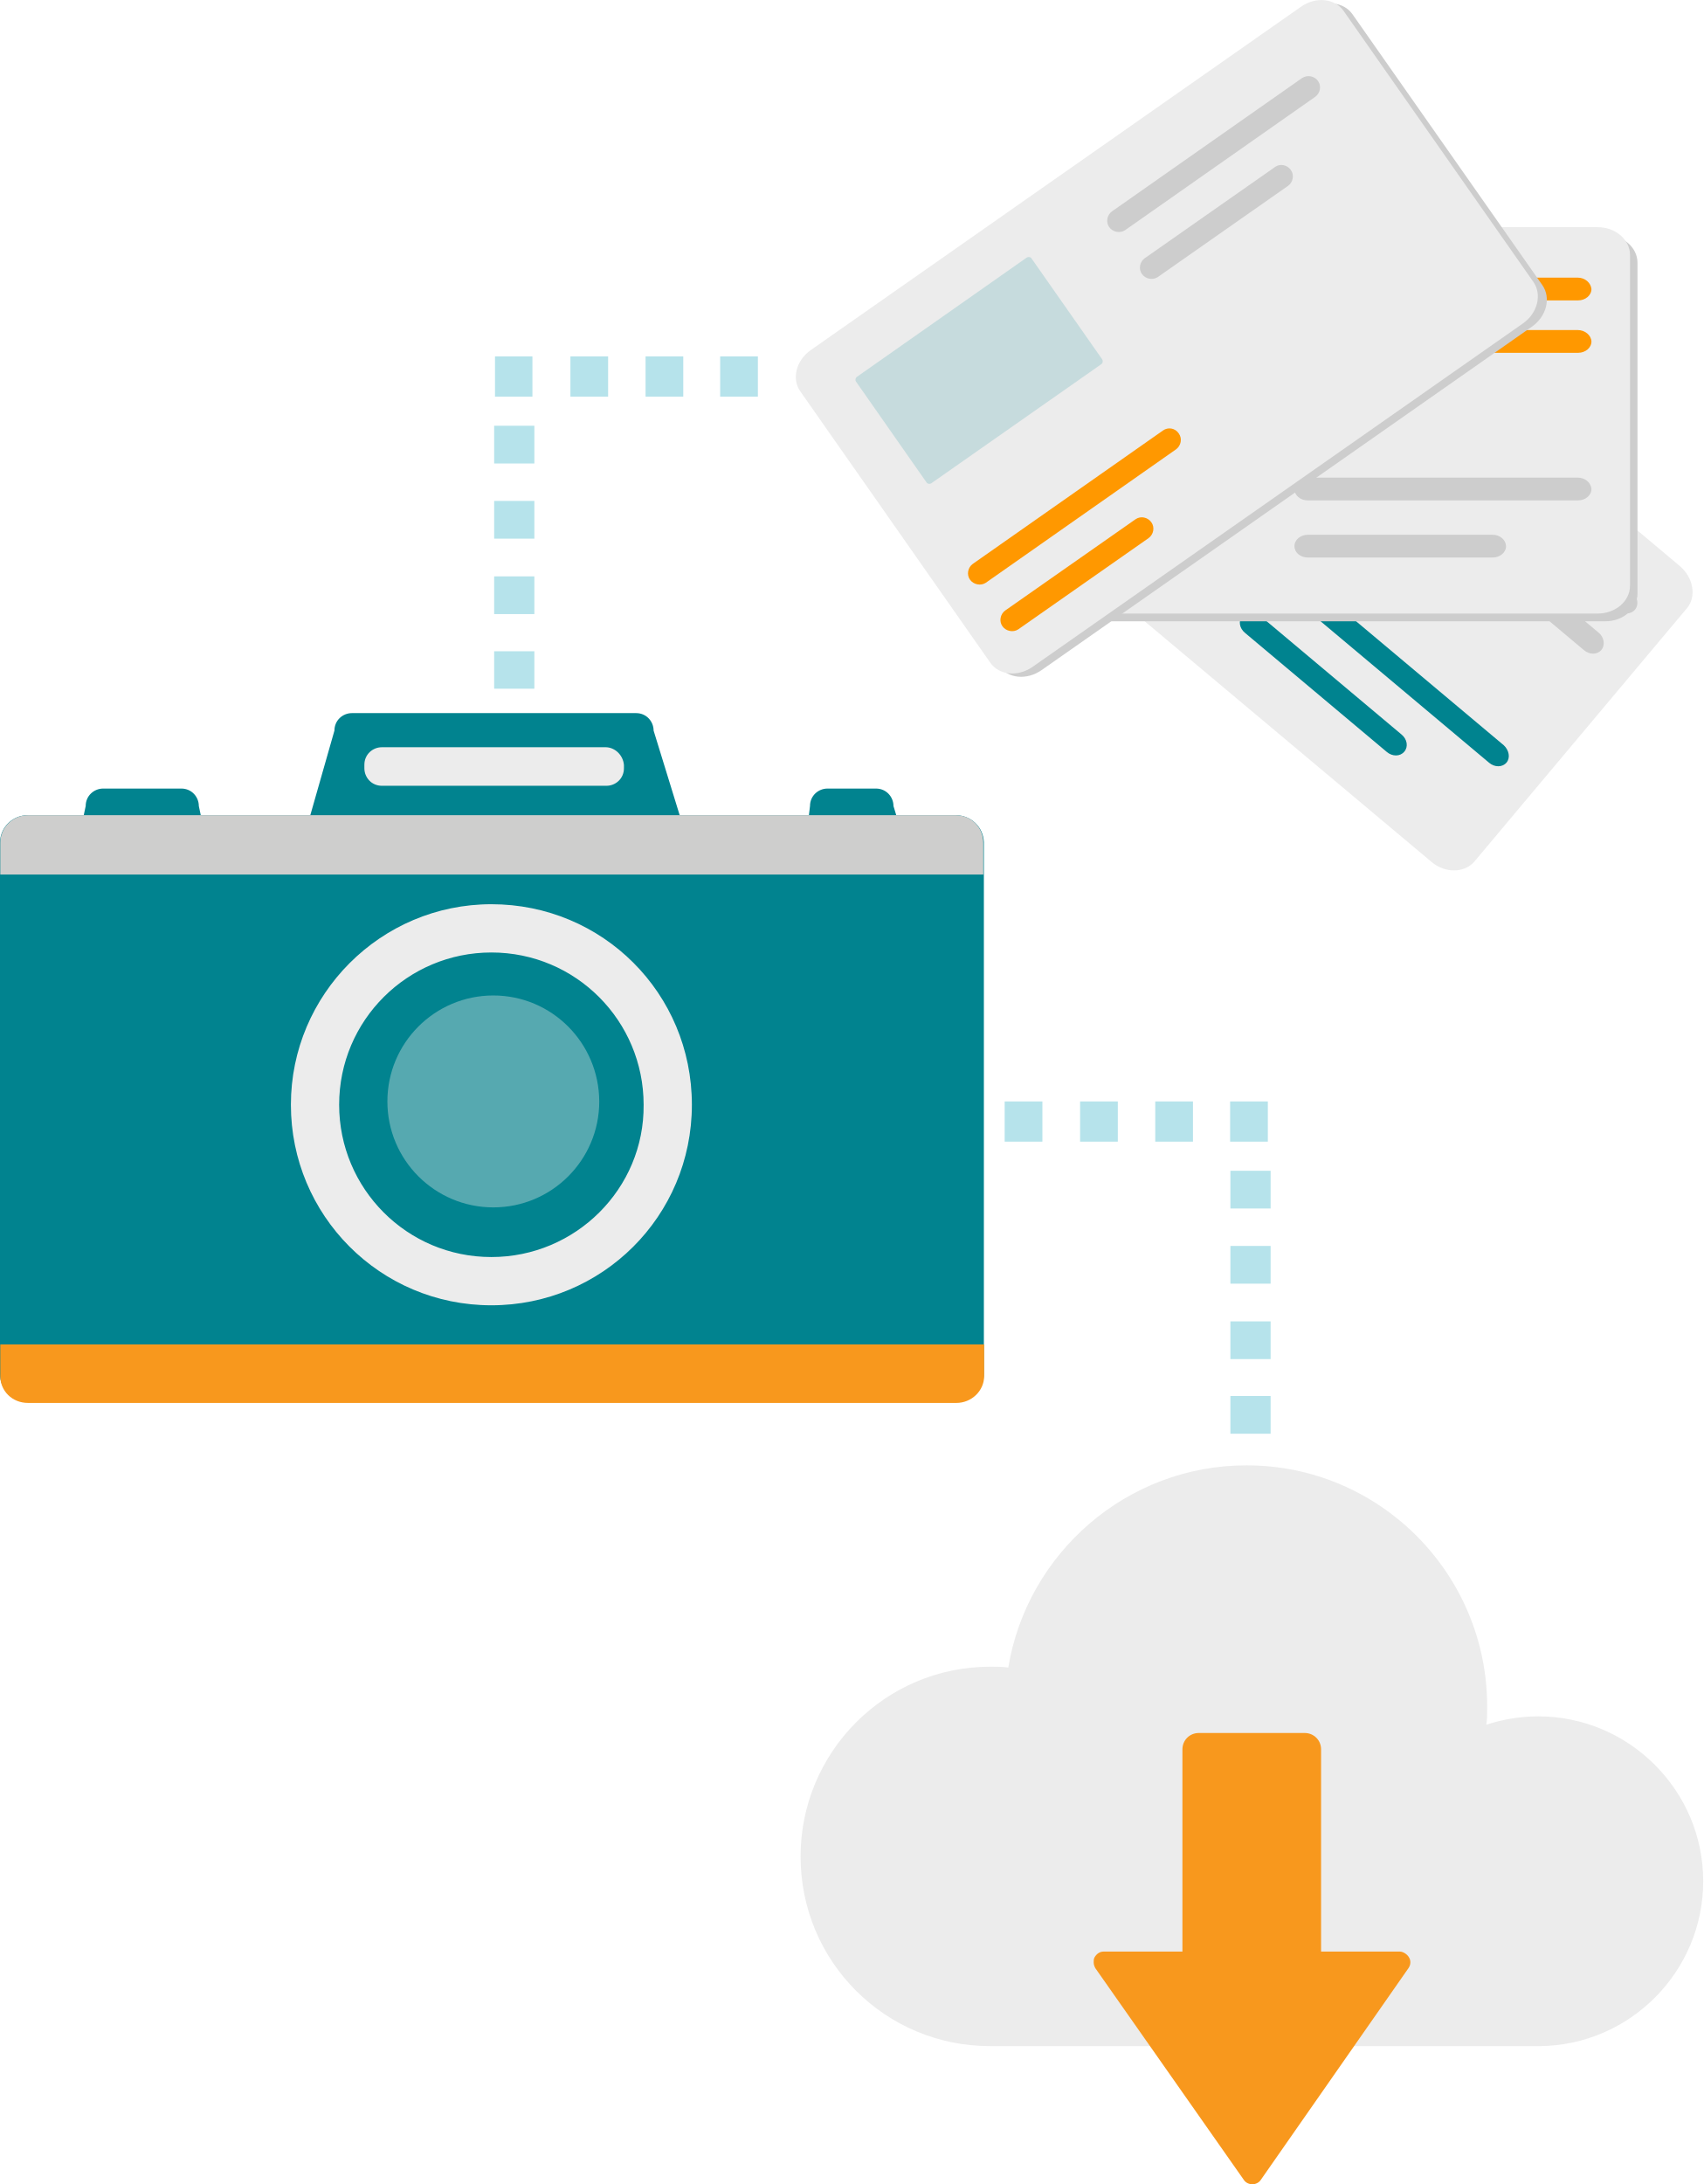
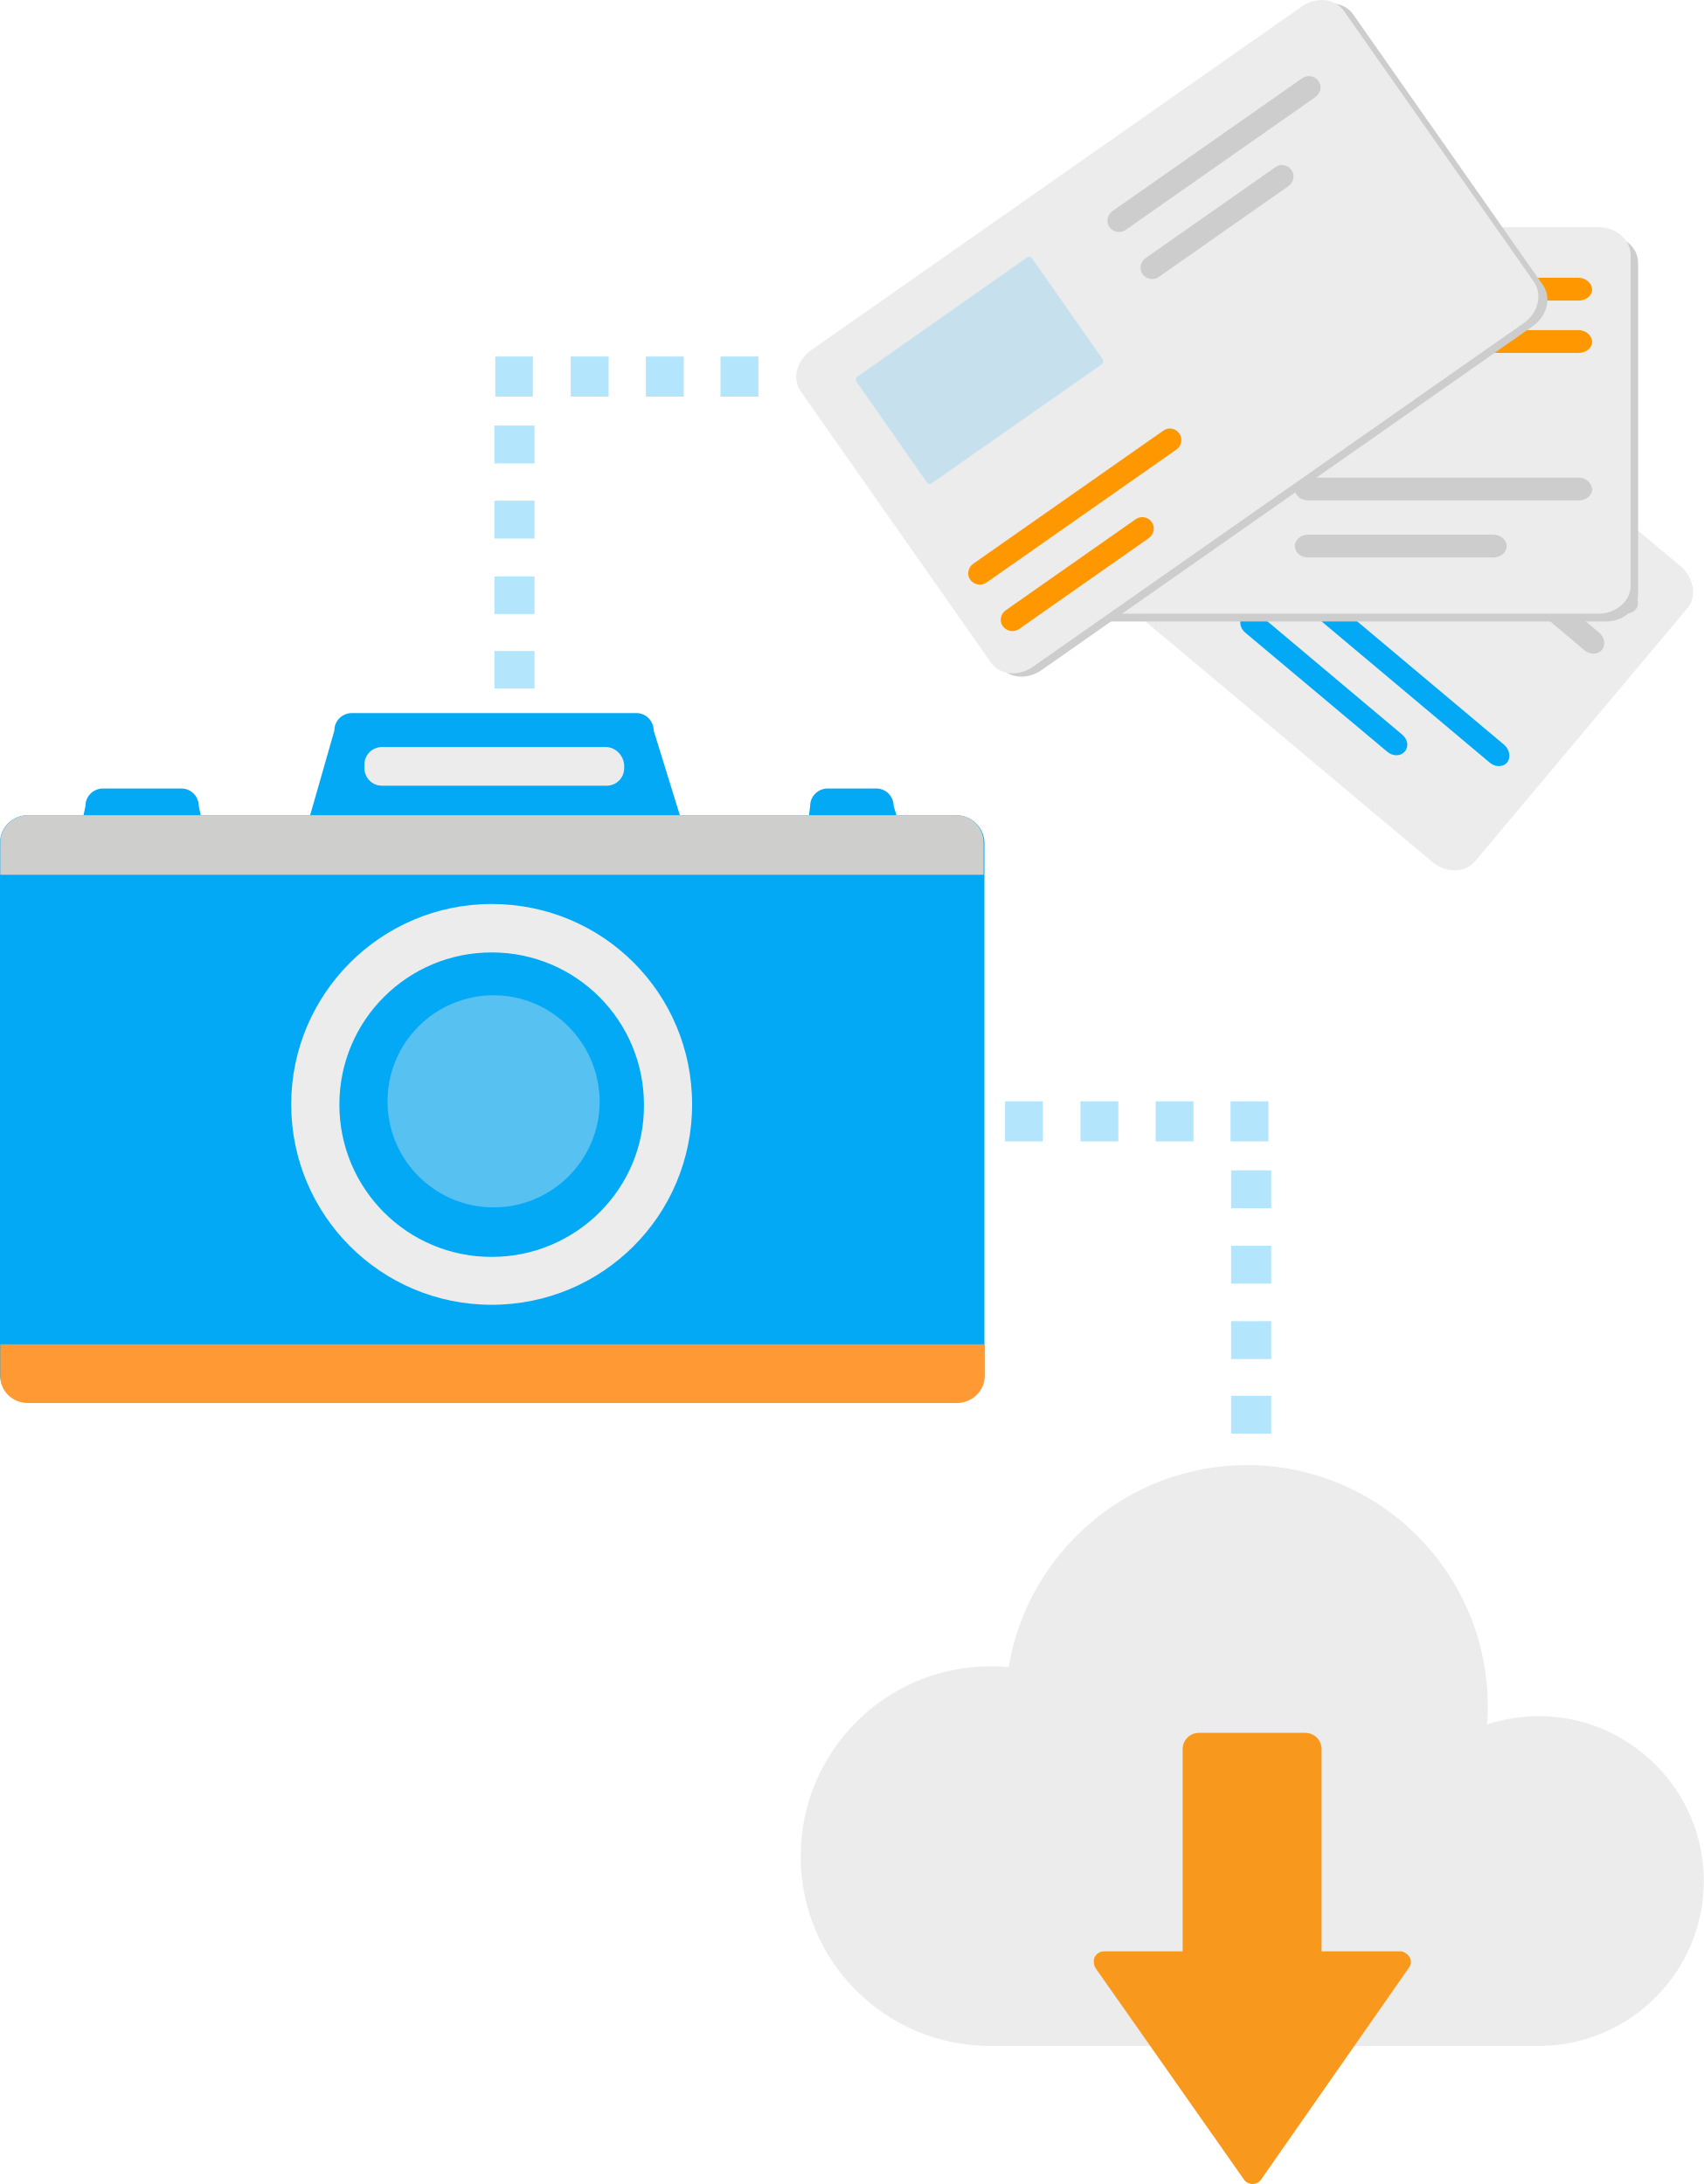
- <svg xmlns="http://www.w3.org/2000/svg" version="1.1" id="Layer_1" x="0px" y="0px" viewBox="-54 40.2 614.2 787.4" enable-background="new -54 40.2 614.2 787.4" xml:space="preserve">
+ <svg xmlns="http://www.w3.org/2000/svg" version="1.1" id="Layer_1" x="0px" y="0px" viewBox="-54 43.9 612 784.7" enable-background="new -54 43.9 612 784.7" xml:space="preserve">
  <g>
    <g>
      <g id="Shape_213_6_">
        <g>
-           <path fill="#ECECEC" d="M551.8,244.3L386.5,105.6c-4.9-4.1-11.8-4-15.4,0.2l-76.7,91.4c-3.5,4.2-2.5,11,2.5,15.1l165.4,138.7      c4.9,4.1,11.8,4,15.4-0.2l76.7-91.4C557.8,255.3,556.7,248.5,551.8,244.3z" />
+           <path fill="#ECECEC" d="M549.6,247.3L384.9,109.1c-4.9-4.1-11.8-4-15.3,0.2l-76.4,91.1c-3.5,4.2-2.5,11,2.5,15l164.8,138.2      c4.9,4.1,11.8,4,15.3-0.2l76.4-91.1C555.6,258.2,554.5,251.5,549.6,247.3z" />
        </g>
      </g>
      <g id="Shape_58_5_" opacity="0.161">
        <g>
-           <path fill="#00838F" d="M436.9,170.1l-54.7-45.9c-0.5-0.4-1.6-0.1-2.3,0.7l-44.6,53.2c-0.7,0.9-0.9,1.9-0.4,2.4l54.7,45.9      c0.5,0.4,1.6,0.2,2.3-0.7l44.6-53.2C437.4,171.6,437.4,170.6,436.9,170.1z" />
+           <path fill="#00838F" d="M435.1,173.3l-54.5-45.7c-0.5-0.4-1.6-0.1-2.3,0.7l-44.4,53c-0.7,0.9-0.9,1.9-0.4,2.4l54.5,45.7      c0.5,0.4,1.6,0.2,2.3-0.7l44.4-53C435.6,174.8,435.6,173.8,435.1,173.3z" />
        </g>
      </g>
-       <path fill="#00838F" d="M488.3,308.9l-74.7-62.7c-2-1.7-4.8-1.7-6.3,0.1c-1.5,1.8-1.1,4.5,1,6.2l74.7,62.7c2,1.7,4.8,1.7,6.3-0.1    C490.7,313.4,490.2,310.7,488.3,308.9 M451.4,305l-51.1-42.9c-2-1.7-4.8-1.7-6.3,0.1s-1.1,4.5,1,6.2l51.1,42.9    c2,1.7,4.8,1.7,6.3-0.1C453.9,309.5,453.5,306.7,451.4,305" />
-       <path fill="#CDCDCD" d="M534.6,253.8l-74.7-62.7c-2-1.7-4.8-1.7-6.3,0.1c-1.5,1.8-1.1,4.5,1,6.2l74.7,62.7c2,1.7,4.8,1.7,6.3-0.1    C537.1,258.2,536.6,255.4,534.6,253.8 M522.5,268.3l-74.7-62.7c-2-1.7-4.8-1.7-6.3,0.1c-1.5,1.8-1.1,4.5,1,6.2l74.7,62.7    c2,1.7,4.8,1.7,6.3-0.1C524.9,272.8,524.5,269.9,522.5,268.3" />
+       <path fill="#03A9F4" d="M486.4,311.6L412,249.1c-2-1.7-4.8-1.7-6.3,0.1s-1.1,4.5,1,6.2l74.4,62.5c2,1.7,4.8,1.7,6.3-0.1    C488.7,316.1,488.3,313.4,486.4,311.6 M449.6,307.8L398.7,265c-2-1.7-4.8-1.7-6.3,0.1c-1.5,1.8-1.1,4.5,1,6.2l50.9,42.7    c2,1.7,4.8,1.7,6.3-0.1C452.1,312.2,451.7,309.5,449.6,307.8" />
+       <path fill="#CDCDCD" d="M532.5,256.7l-74.4-62.5c-2-1.7-4.8-1.7-6.3,0.1s-1.1,4.5,1,6.2l74.4,62.5c2,1.7,4.8,1.7,6.3-0.1    S534.5,258.3,532.5,256.7 M520.4,271.2L446,208.7c-2-1.7-4.8-1.7-6.3,0.1s-1.1,4.5,1,6.2l74.4,62.5c2,1.7,4.8,1.7,6.3-0.1    C522.8,275.7,522.4,272.8,520.4,271.2" />
    </g>
    <g id="Shape_213_8_">
      <g>
-         <path fill="#CDCDCD" d="M524.8,124.9H309c-6.4,0-11.6,4.5-11.6,10v119.3c0,5.5,5.2,10,11.6,10h215.9c6.4,0,11.6-4.5,11.6-10     V134.9C536.5,129.4,531.3,124.9,524.8,124.9z" />
+         <path fill="#CDCDCD" d="M522.7,128.3h-215c-6.4,0-11.6,4.5-11.6,10v118.9c0,5.5,5.2,10,11.6,10h215.1c6.4,0,11.6-4.5,11.6-10     V138.3C534.4,132.8,529.2,128.3,522.7,128.3z" />
      </g>
    </g>
    <g id="Shape_213">
      <g>
-         <path fill="#ECECEC" d="M522.1,122.1H306.3c-6.4,0-11.6,4.5-11.6,10v119.3c0,5.5,5.2,10,11.6,10h215.9c6.4,0,11.6-4.5,11.6-10     V132.1C533.8,126.6,528.6,122.1,522.1,122.1z" />
+         <path fill="#ECECEC" d="M520,125.5H305c-6.4,0-11.6,4.5-11.6,10v118.9c0,5.5,5.2,10,11.6,10h215.1c6.4,0,11.6-4.5,11.6-10V135.5     C531.7,130,526.5,125.5,520,125.5z" />
      </g>
    </g>
    <g id="Shape_58_1_" opacity="0.161">
      <g>
-         <path d="M386.4,139h-71.5c-0.7,0-1.2,0.9-1.2,2v69.3c0,1.1,0.6,2,1.2,2h71.5c0.7,0,1.3-0.9,1.3-2V141     C387.7,140,387.1,139,386.4,139z" />
+         <path d="M384.8,142.4h-71.2c-0.7,0-1.2,0.9-1.2,2v69.1c0,1.1,0.6,2,1.2,2h71.2c0.7,0,1.3-0.9,1.3-2v-69.1     C386.1,143.4,385.5,142.4,384.8,142.4z" />
      </g>
    </g>
-     <path fill="#CDCDCD" d="M515,212.4h-97.4c-2.6,0-4.8,1.8-4.8,4.1s2.1,4.1,4.8,4.1h97.5c2.6,0,4.8-1.8,4.8-4.1   C519.7,214.2,517.6,212.4,515,212.4 M484.3,233h-66.7c-2.6,0-4.8,1.8-4.8,4.1s2.1,4.1,4.8,4.1h66.7c2.6,0,4.8-1.8,4.8-4.1   C489,234.8,486.9,233,484.3,233" />
-     <path fill="#FF9800" d="M515,140.3h-97.4c-2.6,0-4.8,1.8-4.8,4.1c0,2.3,2.1,4.1,4.8,4.1h97.5c2.6,0,4.8-1.8,4.8-4.1   C519.7,142.2,517.6,140.3,515,140.3 M515,159.2h-97.4c-2.6,0-4.8,1.8-4.8,4.1c0,2.3,2.1,4.1,4.8,4.1h97.5c2.6,0,4.8-1.8,4.8-4.1   C519.8,161.1,517.6,159.2,515,159.2" />
+     <path fill="#CDCDCD" d="M513,215.5h-97.1c-2.6,0-4.8,1.8-4.8,4.1s2.1,4.1,4.8,4.1h97.2c2.6,0,4.8-1.8,4.8-4.1   C517.6,217.3,515.6,215.5,513,215.5 M482.4,236h-66.5c-2.6,0-4.8,1.8-4.8,4.1s2.1,4.1,4.8,4.1h66.5c2.6,0,4.8-1.8,4.8-4.1   C487.1,237.8,485,236,482.4,236" />
+     <path fill="#FF9800" d="M513,143.7h-97.1c-2.6,0-4.8,1.8-4.8,4.1s2.1,4.1,4.8,4.1h97.2c2.6,0,4.8-1.8,4.8-4.1   C517.6,145.5,515.6,143.7,513,143.7 M513,162.5h-97.1c-2.6,0-4.8,1.8-4.8,4.1s2.1,4.1,4.8,4.1h97.2c2.6,0,4.8-1.8,4.8-4.1   C517.7,164.4,515.6,162.5,513,162.5" />
    <g id="Shape_213_4_">
      <g>
-         <path fill="#CDCDCD" d="M502.2,143l-68.5-97.7c-3.2-4.5-10-5.2-15.3-1.5L241.6,167.6c-5.3,3.7-7,10.4-3.8,14.9l68.5,97.8     c3.2,4.6,10,5.2,15.3,1.5l176.8-123.8C503.7,154.3,505.4,147.6,502.2,143z" />
+         <path fill="#CDCDCD" d="M500.2,146.3L432,49c-3.2-4.5-10-5.2-15.2-1.5L240.5,170.9c-5.3,3.7-7,10.4-3.8,14.8l68.3,97.4     c3.2,4.6,10,5.2,15.2,1.5l176.2-123.4C501.7,157.6,503.4,150.9,500.2,146.3z" />
      </g>
    </g>
    <g id="Shape_213_2_">
      <g>
-         <path fill="#ECECEC" d="M499,141.9l-68.5-97.8c-3.2-4.5-10-5.2-15.3-1.5L238.4,166.4c-5.3,3.7-7,10.4-3.8,14.9l68.5,97.8     c3.2,4.6,10,5.2,15.3,1.5l176.8-123.8C500.5,153.1,502.1,146.4,499,141.9z" />
+         <path fill="#ECECEC" d="M497,145.2l-68.3-97.4c-3.2-4.5-10-5.2-15.2-1.5L237.4,169.7c-5.3,3.7-7,10.4-3.8,14.8l68.3,97.4     c3.2,4.6,10,5.2,15.2,1.5L493.3,160C498.5,156.4,500.1,149.7,497,145.2z" />
      </g>
    </g>
    <g id="Shape_58_3_" opacity="0.161">
      <g>
-         <path fill="#00838F" d="M343.5,169.8L318,133.4c-0.4-0.6-1.2-0.7-1.8-0.3L255.1,176c-0.6,0.4-0.8,1.2-0.4,1.8l25.4,36.3     c0.4,0.6,1.2,0.7,1.8,0.3l61.1-42.8C343.7,171.2,343.8,170.3,343.5,169.8z" />
+         <path fill="#03A9F4" d="M342.1,173l-25.4-36.3c-0.4-0.6-1.2-0.7-1.8-0.3L254,179.2c-0.6,0.4-0.8,1.2-0.4,1.8l25.3,36.2     c0.4,0.6,1.2,0.7,1.8,0.3l60.9-42.6C342.3,174.4,342.4,173.5,342.1,173z" />
      </g>
    </g>
-     <path fill="#FF9800" d="M365.4,195.4l-68.6,48.1c-1.8,1.3-2.3,3.9-1,5.7c1.3,1.8,3.9,2.3,5.7,1.1l68.6-48.1c1.8-1.3,2.3-3.9,1-5.7   C369.8,194.5,367.2,194.1,365.4,195.4 M355.5,227.4l-47,32.9c-1.8,1.3-2.3,3.9-1,5.7s3.9,2.3,5.7,1.1l47-32.9   c1.8-1.3,2.3-3.9,1-5.7S357.4,226.1,355.5,227.4" />
-     <path fill="#CDCDCD" d="M415.6,68.3L347,116.4c-1.8,1.3-2.3,3.9-1,5.7s3.9,2.3,5.7,1.1l68.6-48.1c1.8-1.3,2.3-3.9,1-5.7   S417.5,67.1,415.6,68.3 M405.8,100.4l-47,32.9c-1.8,1.3-2.3,3.9-1,5.7c1.3,1.8,3.9,2.3,5.7,1.1l47-32.9c1.8-1.3,2.3-3.9,1-5.7   C410.2,99.6,407.6,99.1,405.8,100.4" />
+     <path fill="#FF9800" d="M363.9,198.6l-68.4,47.9c-1.8,1.3-2.3,3.9-1,5.7s3.9,2.3,5.7,1.1l68.4-47.9c1.8-1.3,2.3-3.9,1-5.7   C368.3,197.7,365.7,197.3,363.9,198.6 M354,230.4l-46.8,32.8c-1.8,1.3-2.3,3.9-1,5.7c1.3,1.8,3.9,2.3,5.7,1.1l46.8-32.8   c1.8-1.3,2.3-3.9,1-5.7C358.4,229.7,355.9,229.1,354,230.4" />
+     <path fill="#CDCDCD" d="M413.9,71.9l-68.4,47.9c-1.8,1.3-2.3,3.9-1,5.7c1.3,1.8,3.9,2.3,5.7,1.1l68.4-47.9c1.8-1.3,2.3-3.9,1-5.7   C418.3,71.2,415.8,70.7,413.9,71.9 M404.2,103.9l-46.8,32.8c-1.8,1.3-2.3,3.9-1,5.7s3.9,2.3,5.7,1.1l46.8-32.8   c1.8-1.3,2.3-3.9,1-5.7C408.5,103.1,405.9,102.6,404.2,103.9" />
  </g>
  <g>
    <g>
      <g id="Shape_106">
        <g>
-           <path fill="#01838F" d="M290.6,334.1h-21.4l-1-3.3c0-3.3-2.6-6.3-6.3-6.3h-17.5c-3.3,0-6.3,2.6-6.3,6.3l-0.4,3.3h-46.6      l-9.4-30.5c0-3.3-2.6-6.3-6.3-6.3H72.9c-3.3,0-6.3,2.6-6.3,6.3l-8.7,30.5H18.4l-0.7-3.3c0-3.3-2.6-6.3-6.3-6.3h-28.2      c-3.3,0-6.3,2.6-6.3,6.3l-0.7,3.3H-44c-5.4,0-10,4.3-10,10v191.5c0,5.4,4.3,10,10,10h334.8c5.4,0,10-4.3,10-10V343.8      C300.6,338.4,296.2,334.1,290.6,334.1z" />
+           <path fill="#03A9F4" d="M289.4,336.8H268l-1-3.3c0-3.3-2.6-6.3-6.3-6.3h-17.4c-3.3,0-6.3,2.6-6.3,6.3l-0.4,3.3h-46.4l-9.4-30.4      c0-3.3-2.6-6.3-6.3-6.3H72.4c-3.3,0-6.3,2.6-6.3,6.3l-8.7,30.4H18.1l-0.7-3.3c0-3.3-2.6-6.3-6.3-6.3H-17c-3.3,0-6.3,2.6-6.3,6.3      l-0.7,3.3h-20c-5.4,0-10,4.3-10,10v190.8c0,5.4,4.3,10,10,10h333.6c5.4,0,10-4.3,10-10V346.4C299.3,341,294.9,336.8,289.4,336.8      z" />
        </g>
      </g>
    </g>
    <g id="Shape_106_copy">
      <g>
-         <path fill="#CECECD" d="M290.6,334.1H-43.9c-5.4,0-10,4.3-10,10v11.4h354.5v-11.4C300.6,338.4,296.2,334.1,290.6,334.1z" />
+         <path fill="#CECECD" d="M289.4,336.8H-43.9c-5.4,0-10,4.3-10,10v11.4h353.2v-11.4C299.3,341,294.9,336.8,289.4,336.8z" />
      </g>
    </g>
    <g id="Shape_106_copy_2">
      <g>
-         <path fill="#F8981D" d="M-53.9,524.9v11.4c0,5.4,4.3,9.7,10,9.7h334.8c5.4,0,10-4.3,10-9.7v-11.4H-53.9z" />
+         <path fill="#FF9933" d="M-53.9,526.9v11.4c0,5.4,4.3,9.7,10,9.7h333.6c5.4,0,10-4.3,10-9.7v-11.4H-53.9z" />
      </g>
    </g>
    <g id="Shape_62_copy_4">
      <g>
-         <path fill="#ECECEC" d="M123.2,366.2c-39.9,0-72.3,32.5-72.3,72.3s32.1,72.3,72.3,72.3c39.9,0,72.3-32.1,72.3-72.3     S163.3,366.2,123.2,366.2z M123.2,493.4c-30.5,0-54.9-24.7-54.9-54.9c0-30.5,24.7-54.9,54.9-54.9c30.5,0,54.9,24.7,54.9,54.9     C178.4,468.7,153.6,493.4,123.2,493.4z" />
+         <path fill="#ECECEC" d="M122.6,368.7c-39.8,0-72,32.4-72,72s32,72,72,72c39.8,0,72-32,72-72S162.5,368.7,122.6,368.7z      M122.6,495.5c-30.4,0-54.7-24.6-54.7-54.7c0-30.4,24.6-54.7,54.7-54.7c30.4,0,54.7,24.6,54.7,54.7     C177.6,470.9,152.9,495.5,122.6,495.5z" />
      </g>
    </g>
    <g id="Shape_111" opacity="0.361">
      <g>
-         <path fill="#ECECEC" d="M123.9,399.1c-21.1,0-38.2,17.1-38.2,38.2c0,21.1,17.1,38.2,38.2,38.2s38.2-17.1,38.2-38.2     C162,416.1,144.9,399.1,123.9,399.1z" />
+         <path fill="#ECECEC" d="M123.3,401.5c-21,0-38.1,17-38.1,38.1c0,21,17,38.1,38.1,38.1c21,0,38.1-17,38.1-38.1     C161.2,418.5,144.2,401.5,123.3,401.5z" />
      </g>
    </g>
    <g id="Shape_110">
      <g>
-         <path fill="#ECECEC" d="M164.4,309.6H83.7c-3.3,0-6.3,2.6-6.3,6.3v1.3c0,3.3,2.6,6.3,6.3,6.3h81c3.3,0,6.3-2.6,6.3-6.3V316     C170.7,312.4,167.7,309.6,164.4,309.6z" />
+         <path fill="#ECECEC" d="M163.6,312.3H83.2c-3.3,0-6.3,2.6-6.3,6.3v1.3c0,3.3,2.6,6.3,6.3,6.3h80.7c3.3,0,6.3-2.6,6.3-6.3v-1.2     C169.9,315.1,166.9,312.3,163.6,312.3z" />
      </g>
    </g>
  </g>
  <g>
-     <path fill="#ECECEC" d="M500.7,659c-6.5,0-12.8,1.1-18.7,3c0.3-2.1,0.3-4.1,0.3-6.5c0-48-38.8-87-86.8-87   c-43.2,0-79.1,31.7-85.9,72.9c-2.1-0.3-4.4-0.3-6.5-0.3c-37.9,0-68.4,30.8-68.4,68.4c0,37.9,30.5,68.4,68.4,68.4c0.9,0,1.8,0,2.6,0   l0,0h195.5l0,0c32.6-0.3,59-26.9,59-59.5S533.5,659,500.7,659" />
-     <path fill="#F8981D" d="M454.1,745.9c-0.6-1.1-2.1-2.1-3.3-2.1h-28.4v-72.9c0-3.3-2.6-5.9-5.9-5.9h-38.2c-3.3,0-5.9,2.6-5.9,5.9   v72.9H344c-1.5,0-2.6,0.9-3.3,2.1c-0.3,0.6-0.3,1.1-0.3,1.8c0,0.9,0.3,1.5,0.6,2.1l53.6,76.4c0.6,0.9,1.8,1.5,3,1.5s2.4-0.6,3-1.5   l53.3-76.4C454.8,748.5,454.8,747,454.1,745.9" />
+     <path fill="#ECECEC" d="M498.7,660.5c-6.5,0-12.8,1.1-18.6,3c0.3-2.1,0.3-4.1,0.3-6.5c0-47.8-38.7-86.7-86.5-86.7   c-43,0-78.8,31.6-85.6,72.6c-2.1-0.3-4.4-0.3-6.5-0.3c-37.8,0-68.2,30.7-68.2,68.2c0,37.8,30.4,68.2,68.2,68.2c0.9,0,1.8,0,2.6,0   l0,0h194.8l0,0c32.5-0.3,58.8-26.8,58.8-59.3S531.4,660.5,498.7,660.5" />
+     <path fill="#F8981D" d="M452.3,747.1c-0.6-1.1-2.1-2.1-3.3-2.1h-28.3v-72.6c0-3.3-2.6-5.9-5.9-5.9h-38.1c-3.3,0-5.9,2.6-5.9,5.9   V745h-28.3c-1.5,0-2.6,0.9-3.3,2.1c-0.3,0.6-0.3,1.1-0.3,1.8c0,0.9,0.3,1.5,0.6,2.1l53.4,76.1c0.6,0.9,1.8,1.5,3,1.5s2.4-0.6,3-1.5   L452,751C453,749.7,453,748.2,452.3,747.1" />
  </g>
  <g>
    <g>
-       <path fill="#B6E3EB" d="M124.5,183.2v-14.5H138v14.5H124.5z M151.7,183.2v-14.5h13.6v14.5H151.7z M178.8,183.2v-14.5h13.6v14.5    H178.8z M205.7,183.2v-14.5h13.6v14.5H205.7z" />
+       <path fill="#B3E5FC" d="M123.9,186.4V172h13.5v14.4H123.9z M151,186.4V172h13.6v14.4H151z M178,186.4V172h13.6v14.4H178z     M204.8,186.4V172h13.6v14.4H204.8z" />
    </g>
    <g>
-       <path fill="#B6E3EB" d="M138.7,288.5h-14.5V275h14.5V288.5z M138.7,261.6h-14.5V248h14.5V261.6z M138.7,234.4h-14.5v-13.6h14.5    V234.4z M138.7,207.3h-14.5v-13.6h14.5V207.3z" />
+       <path fill="#B3E5FC" d="M138,291.3h-14.4v-13.5H138V291.3z M138,264.5h-14.4V251H138V264.5z M138,237.4h-14.4v-13.6H138V237.4z     M138,210.4h-14.4v-13.6H138V210.4z" />
    </g>
  </g>
  <g>
-     <path fill="#B6E3EB" d="M308.3,451.8v-14.5h13.6v14.5H308.3z M335.5,451.8v-14.5h13.6v14.5H335.5z M362.6,451.8v-14.5h13.6v14.5   H362.6z M389.6,451.8v-14.5h13.6v14.5H389.6z" />
+     <path fill="#B3E5FC" d="M307,454v-14.4h13.6V454H307z M334.1,454v-14.4h13.6V454H334.1z M361.1,454v-14.4h13.6V454H361.1z M388,454   v-14.4h13.6V454H388z" />
  </g>
  <g>
-     <path fill="#B6E3EB" d="M404.2,557.1h-14.5v-13.6h14.5V557.1z M404.2,530.2h-14.5v-13.6h14.5V530.2z M404.2,503h-14.5v-13.6h14.5   V503z M404.2,475.9h-14.5v-13.6h14.5V475.9z" />
+     <path fill="#B3E5FC" d="M402.6,559h-14.4v-13.6h14.4V559z M402.6,532.2h-14.4v-13.6h14.4V532.2z M402.6,505.1h-14.4v-13.6h14.4   V505.1z M402.6,478h-14.4v-13.6h14.4V478z" />
  </g>
</svg>
